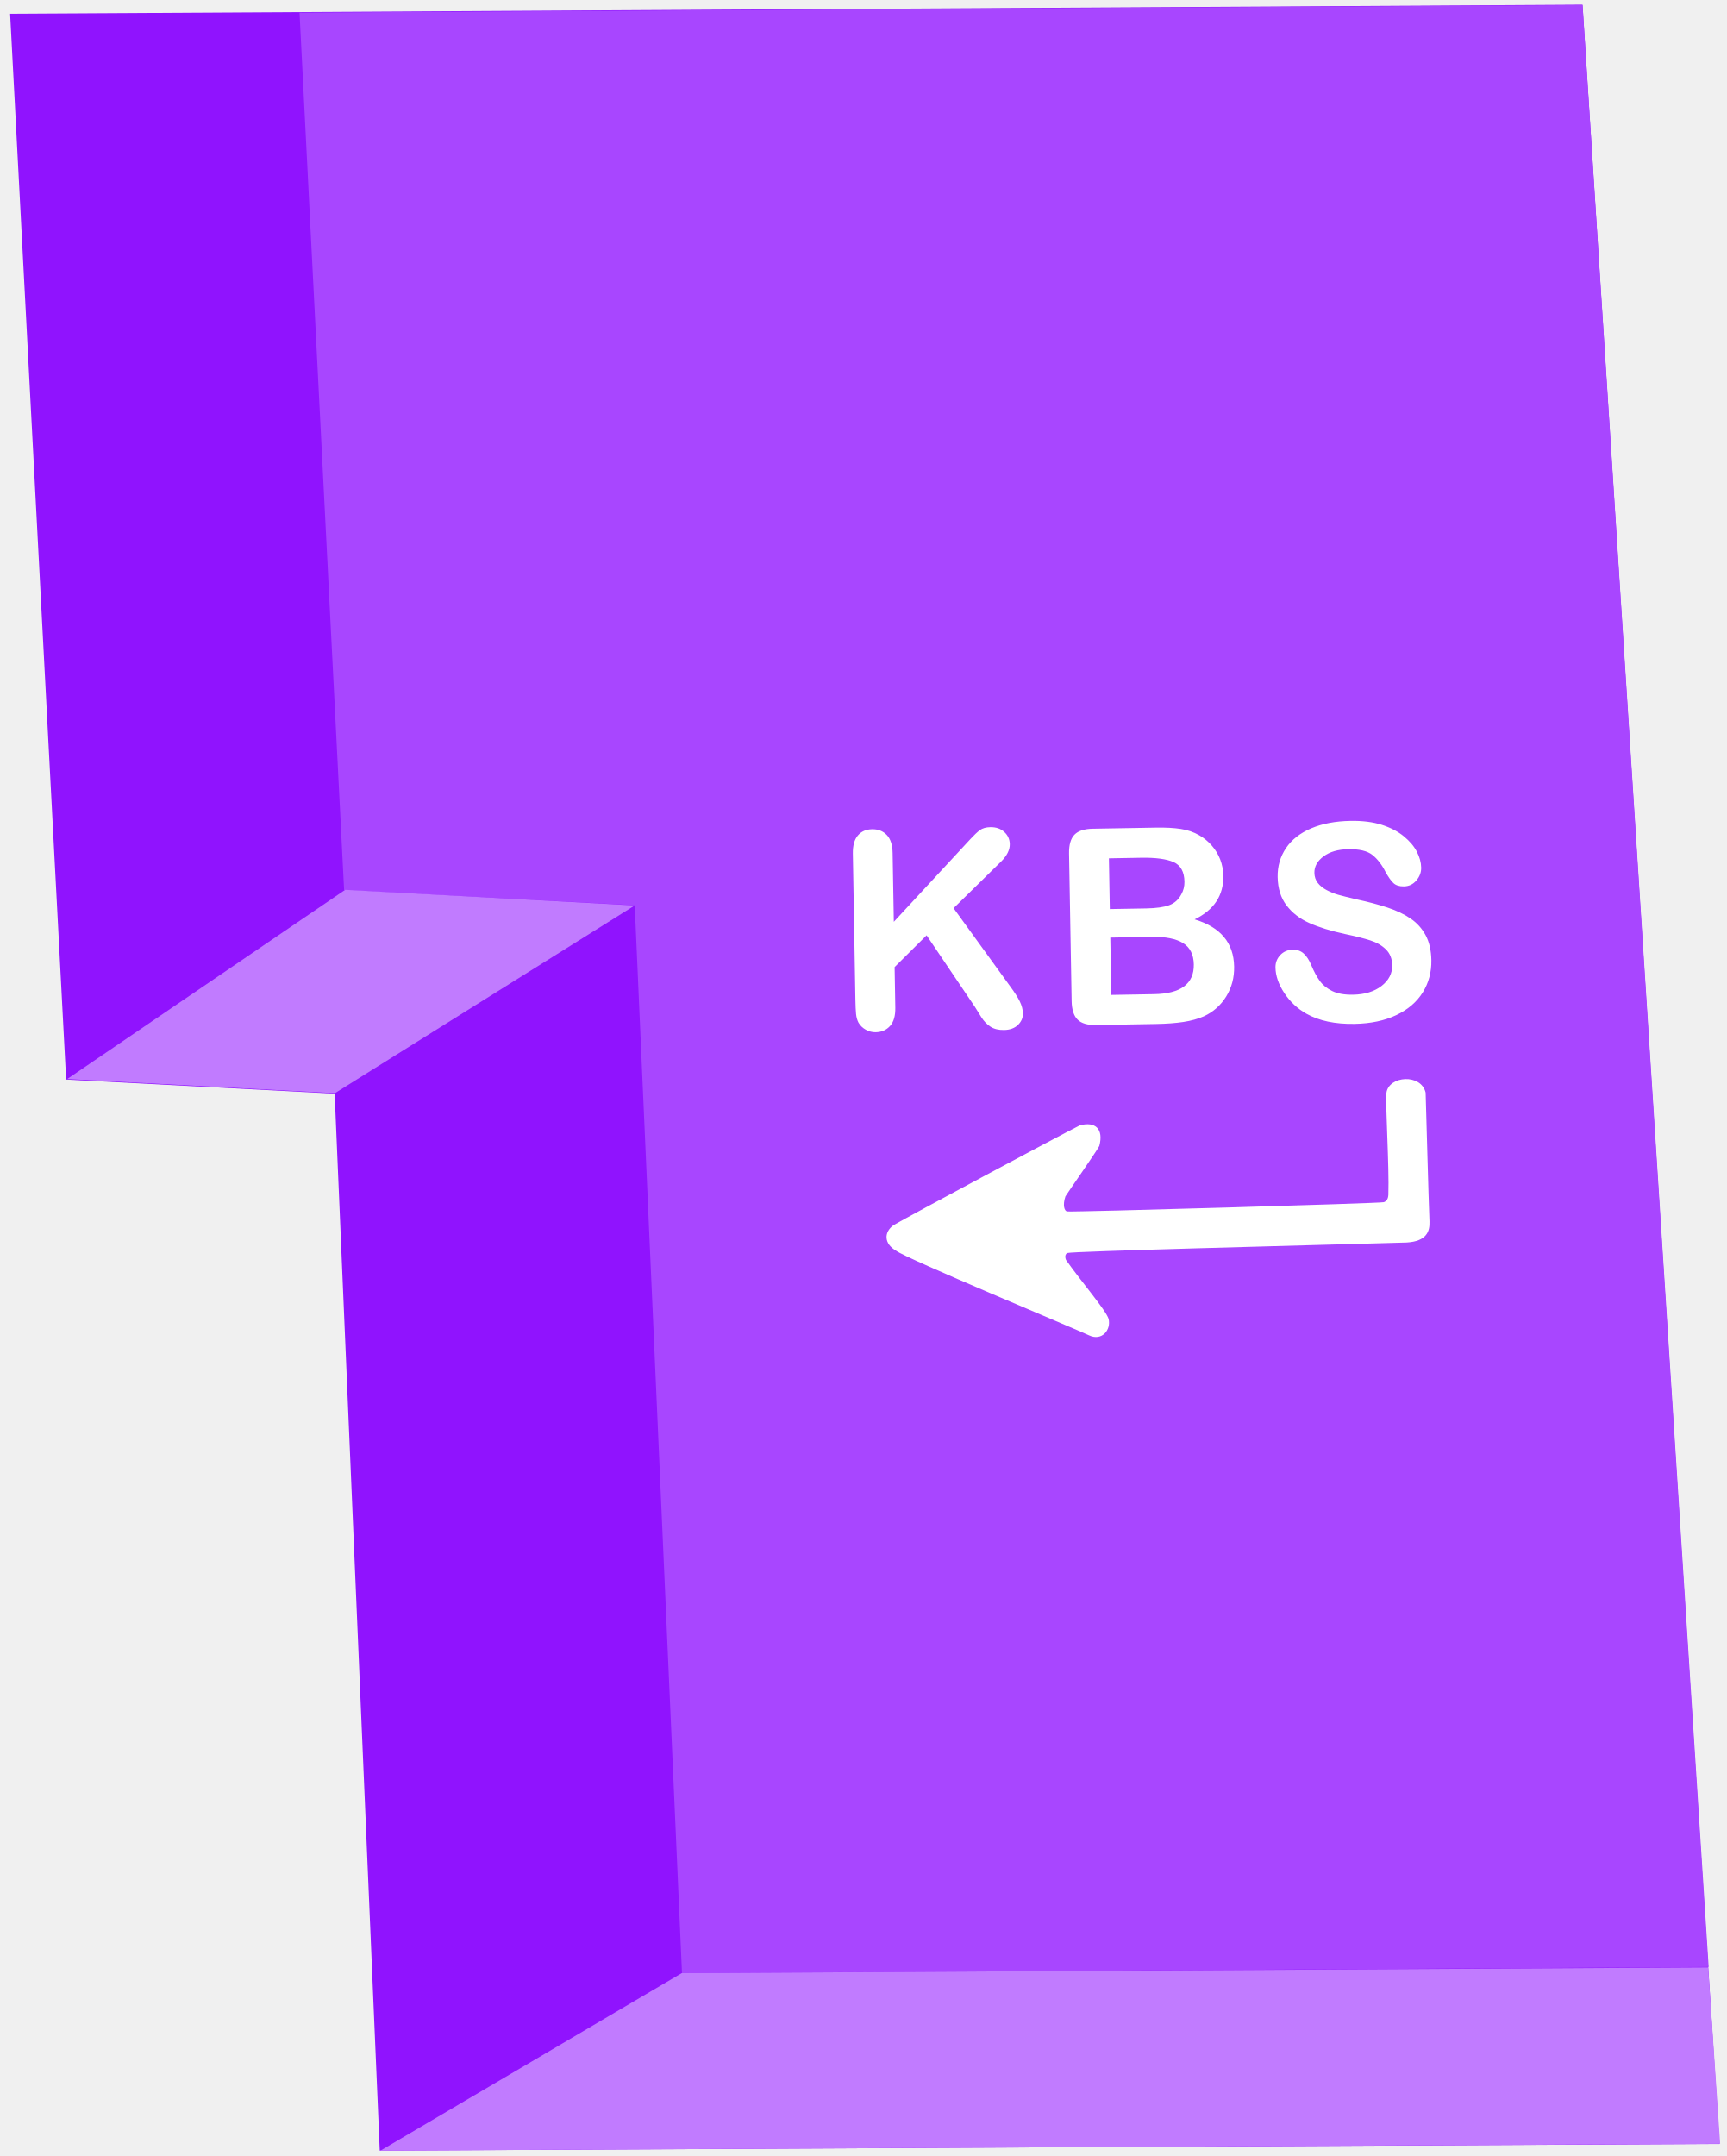
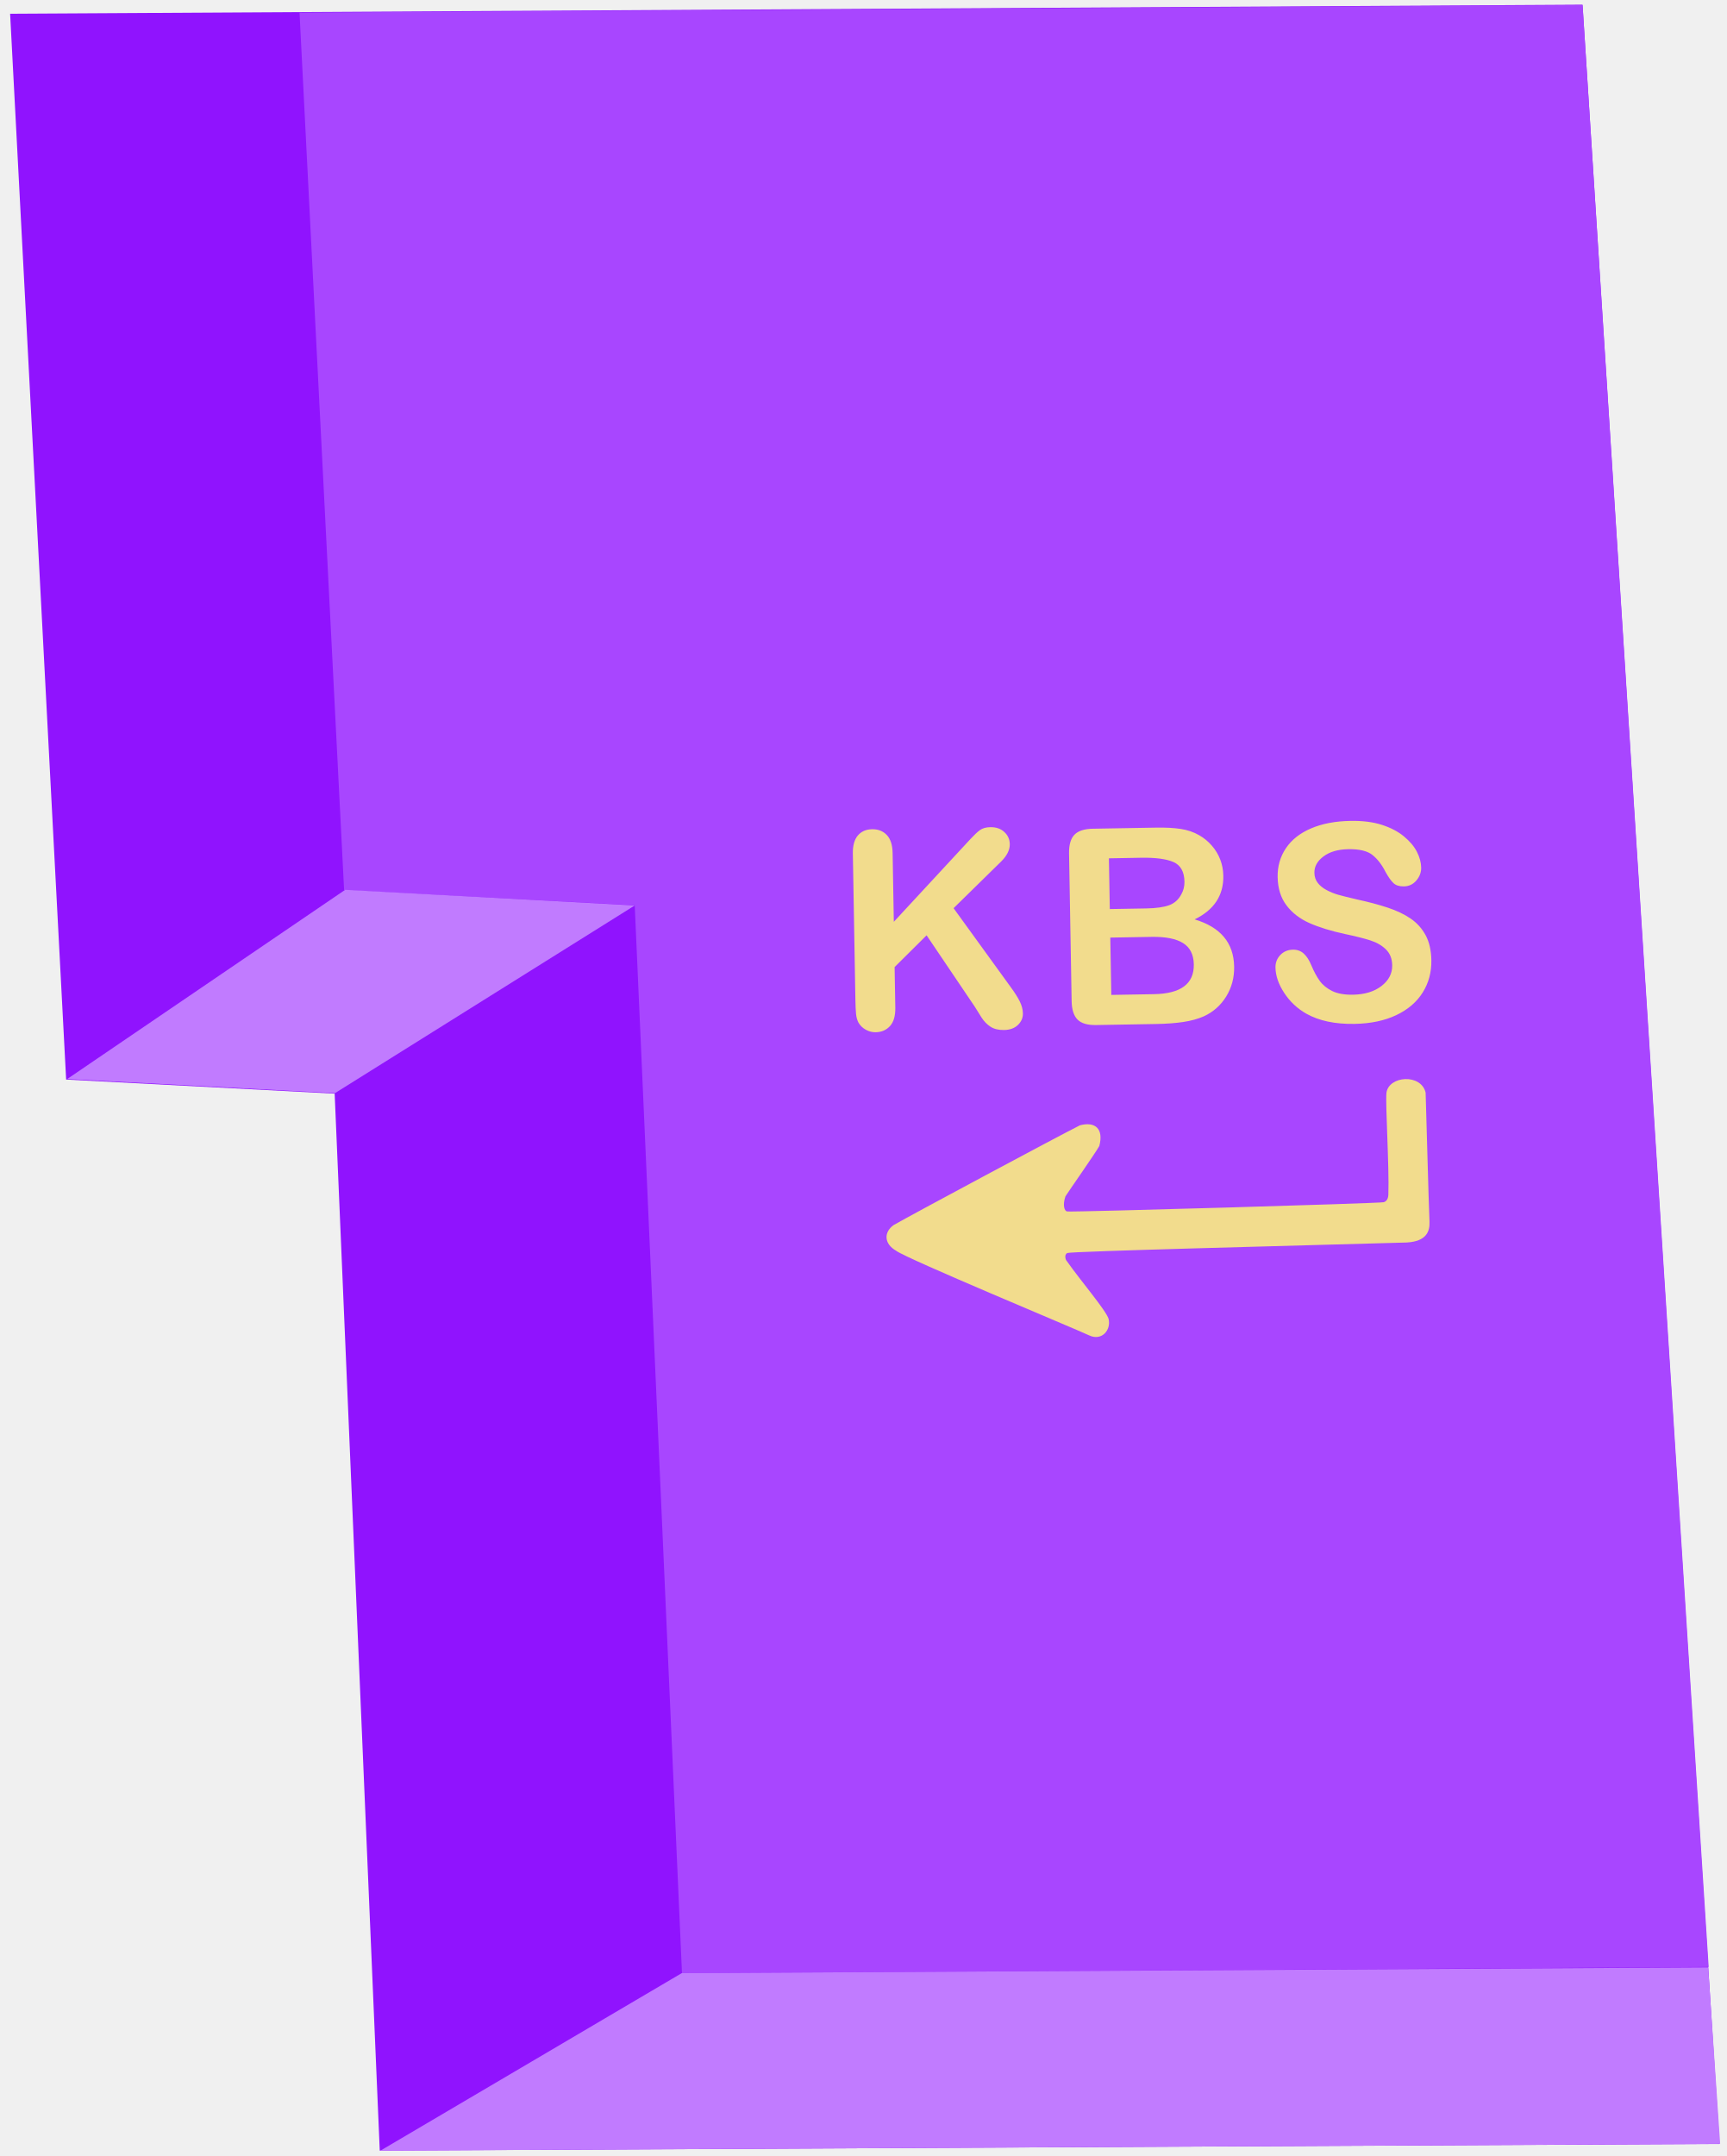
<svg id="logoImage" width="153px" height="191px" viewBox="0 0 153 191">
  <g stroke="none" stroke-width="1" fill="none" fill-rule="evenodd">
    <g transform="translate(76.70606, 94.70312) rotate(3) translate(-76.70606, -94.70312) translate(-4.293945, -3.296875)">
      <polygon fill="#9013FE" fill-rule="nonzero" points="139.5 0.518 161.543 189.137 43.018 195.943 34.127 102.643 10.301 102.643 0.402 8.611" />
      <polygon fill="#A846FF" fill-rule="nonzero" points="26.006 7.171 34.018 84.583 59.805 84.583 68.939 178.844 159.76 173.533 139.505 0.547" />
      <polygon fill="#C17BFF" fill-rule="nonzero" points="10.394 102.588 34.113 84.56 59.812 84.601 34.149 102.599" />
      <polygon fill="#C17BFF" fill-rule="nonzero" points="43.073 195.944 68.915 178.842 159.717 173.574 161.596 189.125" />
-       <g id="text" transform="translate(78, 73)" fill="#FFFFFF">
+       <g id="text" transform="translate(78, 73)" fill="#f2dc8d">
        <path d="M49.979,35.491 C49.95,35.825 49.81,36.054 49.55,36.128 C49.233,36.218 22.064,36.057 21.482,35.968 C21.25,35.932 21.078,35.423 21.376,34.629 C21.699,34.152 24.119,30.952 24.533,30.273 C24.989,28.767 24.251,28.071 22.882,28.38 C21.097,29.193 7.506,35.868 6.067,36.642 C5.191,37.227 5.134,38.249 6.221,38.921 C7.08,39.641 21.753,46.343 23.053,47.01 C24.139,47.567 25.027,46.612 24.819,45.6 C24.592,44.808 22.503,42.201 21.283,40.337 C21.188,40.244 21.073,39.781 21.365,39.649 C21.769,39.508 41.348,39.703 51.466,39.767 C53.213,39.722 53.548,38.866 53.539,37.971 C53.52,36.012 53.599,27.804 53.595,26.555 C53.248,24.833 50.389,24.952 50.125,26.448 C49.985,27.534 50.154,32.951 49.979,35.491 L49.979,35.491 Z" id="path2998" transform="translate(29.50117, 36.23457) rotate(-5) translate(-29.50117, -36.23457) " />
        <path d="M4.384,5.764 L4.809,11.848 L11.206,4.169 C11.513,3.799 11.778,3.522 11.999,3.34 C12.22,3.158 12.524,3.054 12.911,3.027 C13.416,2.992 13.834,3.111 14.167,3.385 C14.499,3.659 14.68,4.009 14.71,4.435 C14.746,4.948 14.517,5.476 14.024,6.018 L10.034,10.365 L15.451,17.075 C15.832,17.54 16.123,17.95 16.322,18.304 C16.521,18.659 16.633,19.01 16.657,19.357 C16.684,19.744 16.556,20.09 16.272,20.395 C15.988,20.701 15.586,20.871 15.065,20.908 C14.576,20.942 14.17,20.865 13.847,20.678 C13.525,20.49 13.245,20.23 13.008,19.898 C12.771,19.566 12.559,19.263 12.374,18.991 L7.772,12.89 L5.089,15.849 L5.339,19.435 C5.39,20.161 5.262,20.711 4.955,21.086 C4.648,21.46 4.235,21.665 3.714,21.702 C3.414,21.723 3.12,21.664 2.833,21.525 C2.546,21.387 2.318,21.189 2.149,20.931 C2.023,20.718 1.938,20.466 1.894,20.176 C1.85,19.885 1.809,19.464 1.77,18.912 L0.868,6.01 C0.818,5.3 0.937,4.756 1.224,4.379 C1.511,4.002 1.923,3.795 2.459,3.758 C2.988,3.721 3.428,3.866 3.78,4.195 C4.132,4.523 4.333,5.046 4.384,5.764 Z M28.495,19.671 L23.192,20.042 C22.427,20.096 21.868,19.962 21.517,19.642 C21.166,19.322 20.964,18.787 20.911,18.037 L19.999,4.993 C19.946,4.228 20.075,3.666 20.387,3.307 C20.699,2.948 21.229,2.743 21.979,2.69 L27.601,2.297 C28.43,2.239 29.151,2.24 29.766,2.3 C30.381,2.36 30.939,2.52 31.441,2.778 C31.868,2.994 32.253,3.278 32.595,3.631 C32.937,3.984 33.206,4.381 33.404,4.823 C33.601,5.265 33.718,5.739 33.753,6.244 C33.874,7.98 33.095,9.311 31.415,10.237 C33.747,10.804 34.986,12.136 35.132,14.235 C35.2,15.206 35.013,16.097 34.57,16.909 C34.127,17.721 33.497,18.342 32.678,18.772 C32.165,19.03 31.568,19.228 30.888,19.367 C30.208,19.506 29.41,19.607 28.495,19.671 Z M27.696,11.984 L24.038,12.24 L24.393,17.306 L28.168,17.042 C30.544,16.876 31.671,15.937 31.552,14.224 C31.49,13.348 31.138,12.735 30.495,12.383 C29.852,12.032 28.919,11.899 27.696,11.984 Z M23.548,5.233 L23.862,9.719 L27.082,9.494 C27.957,9.432 28.628,9.302 29.094,9.103 C29.56,8.904 29.903,8.563 30.123,8.08 C30.297,7.734 30.37,7.357 30.341,6.946 C30.28,6.07 29.927,5.51 29.284,5.266 C28.64,5.021 27.679,4.944 26.401,5.033 L23.548,5.233 Z M52.554,12.756 C52.627,13.805 52.423,14.767 51.941,15.641 C51.459,16.515 50.714,17.226 49.705,17.772 C48.697,18.318 47.478,18.641 46.05,18.741 C44.338,18.861 42.903,18.636 41.745,18.067 C40.923,17.657 40.239,17.08 39.691,16.337 C39.143,15.594 38.844,14.856 38.793,14.122 C38.763,13.696 38.885,13.321 39.16,12.996 C39.435,12.672 39.801,12.494 40.259,12.462 C40.629,12.436 40.951,12.532 41.224,12.751 C41.497,12.97 41.741,13.306 41.955,13.758 C42.215,14.295 42.485,14.74 42.768,15.093 C43.05,15.446 43.433,15.727 43.915,15.935 C44.397,16.143 45.017,16.22 45.775,16.167 C46.817,16.095 47.646,15.793 48.263,15.262 C48.88,14.731 49.163,14.103 49.112,13.377 C49.072,12.801 48.864,12.346 48.488,12.011 C48.111,11.677 47.638,11.434 47.069,11.284 C46.499,11.133 45.742,10.984 44.795,10.836 C43.528,10.631 42.461,10.363 41.593,10.031 C40.725,9.699 40.021,9.213 39.481,8.573 C38.941,7.933 38.636,7.112 38.565,6.11 C38.499,5.155 38.7,4.288 39.169,3.51 C39.638,2.732 40.351,2.109 41.31,1.642 C42.268,1.174 43.414,0.894 44.748,0.801 C45.813,0.726 46.744,0.794 47.539,1.004 C48.335,1.214 49.005,1.52 49.548,1.922 C50.092,2.324 50.499,2.757 50.769,3.222 C51.04,3.687 51.191,4.148 51.223,4.606 C51.252,5.024 51.13,5.411 50.858,5.767 C50.586,6.123 50.228,6.317 49.786,6.348 C49.384,6.376 49.071,6.297 48.848,6.11 C48.625,5.924 48.375,5.61 48.098,5.169 C47.737,4.537 47.322,4.052 46.855,3.716 C46.387,3.38 45.664,3.246 44.686,3.315 C43.778,3.378 43.06,3.629 42.532,4.066 C42.004,4.503 41.759,5.002 41.798,5.562 C41.822,5.91 41.938,6.203 42.145,6.442 C42.352,6.681 42.628,6.88 42.972,7.038 C43.316,7.197 43.661,7.315 44.008,7.394 C44.354,7.473 44.925,7.584 45.72,7.726 C46.714,7.887 47.618,8.077 48.43,8.298 C49.242,8.519 49.941,8.807 50.524,9.163 C51.108,9.518 51.577,9.987 51.931,10.569 C52.285,11.151 52.493,11.88 52.554,12.756 Z" id="Combined-Shape" fill-rule="nonzero" />
      </g>
    </g>
  </g>
</svg>
